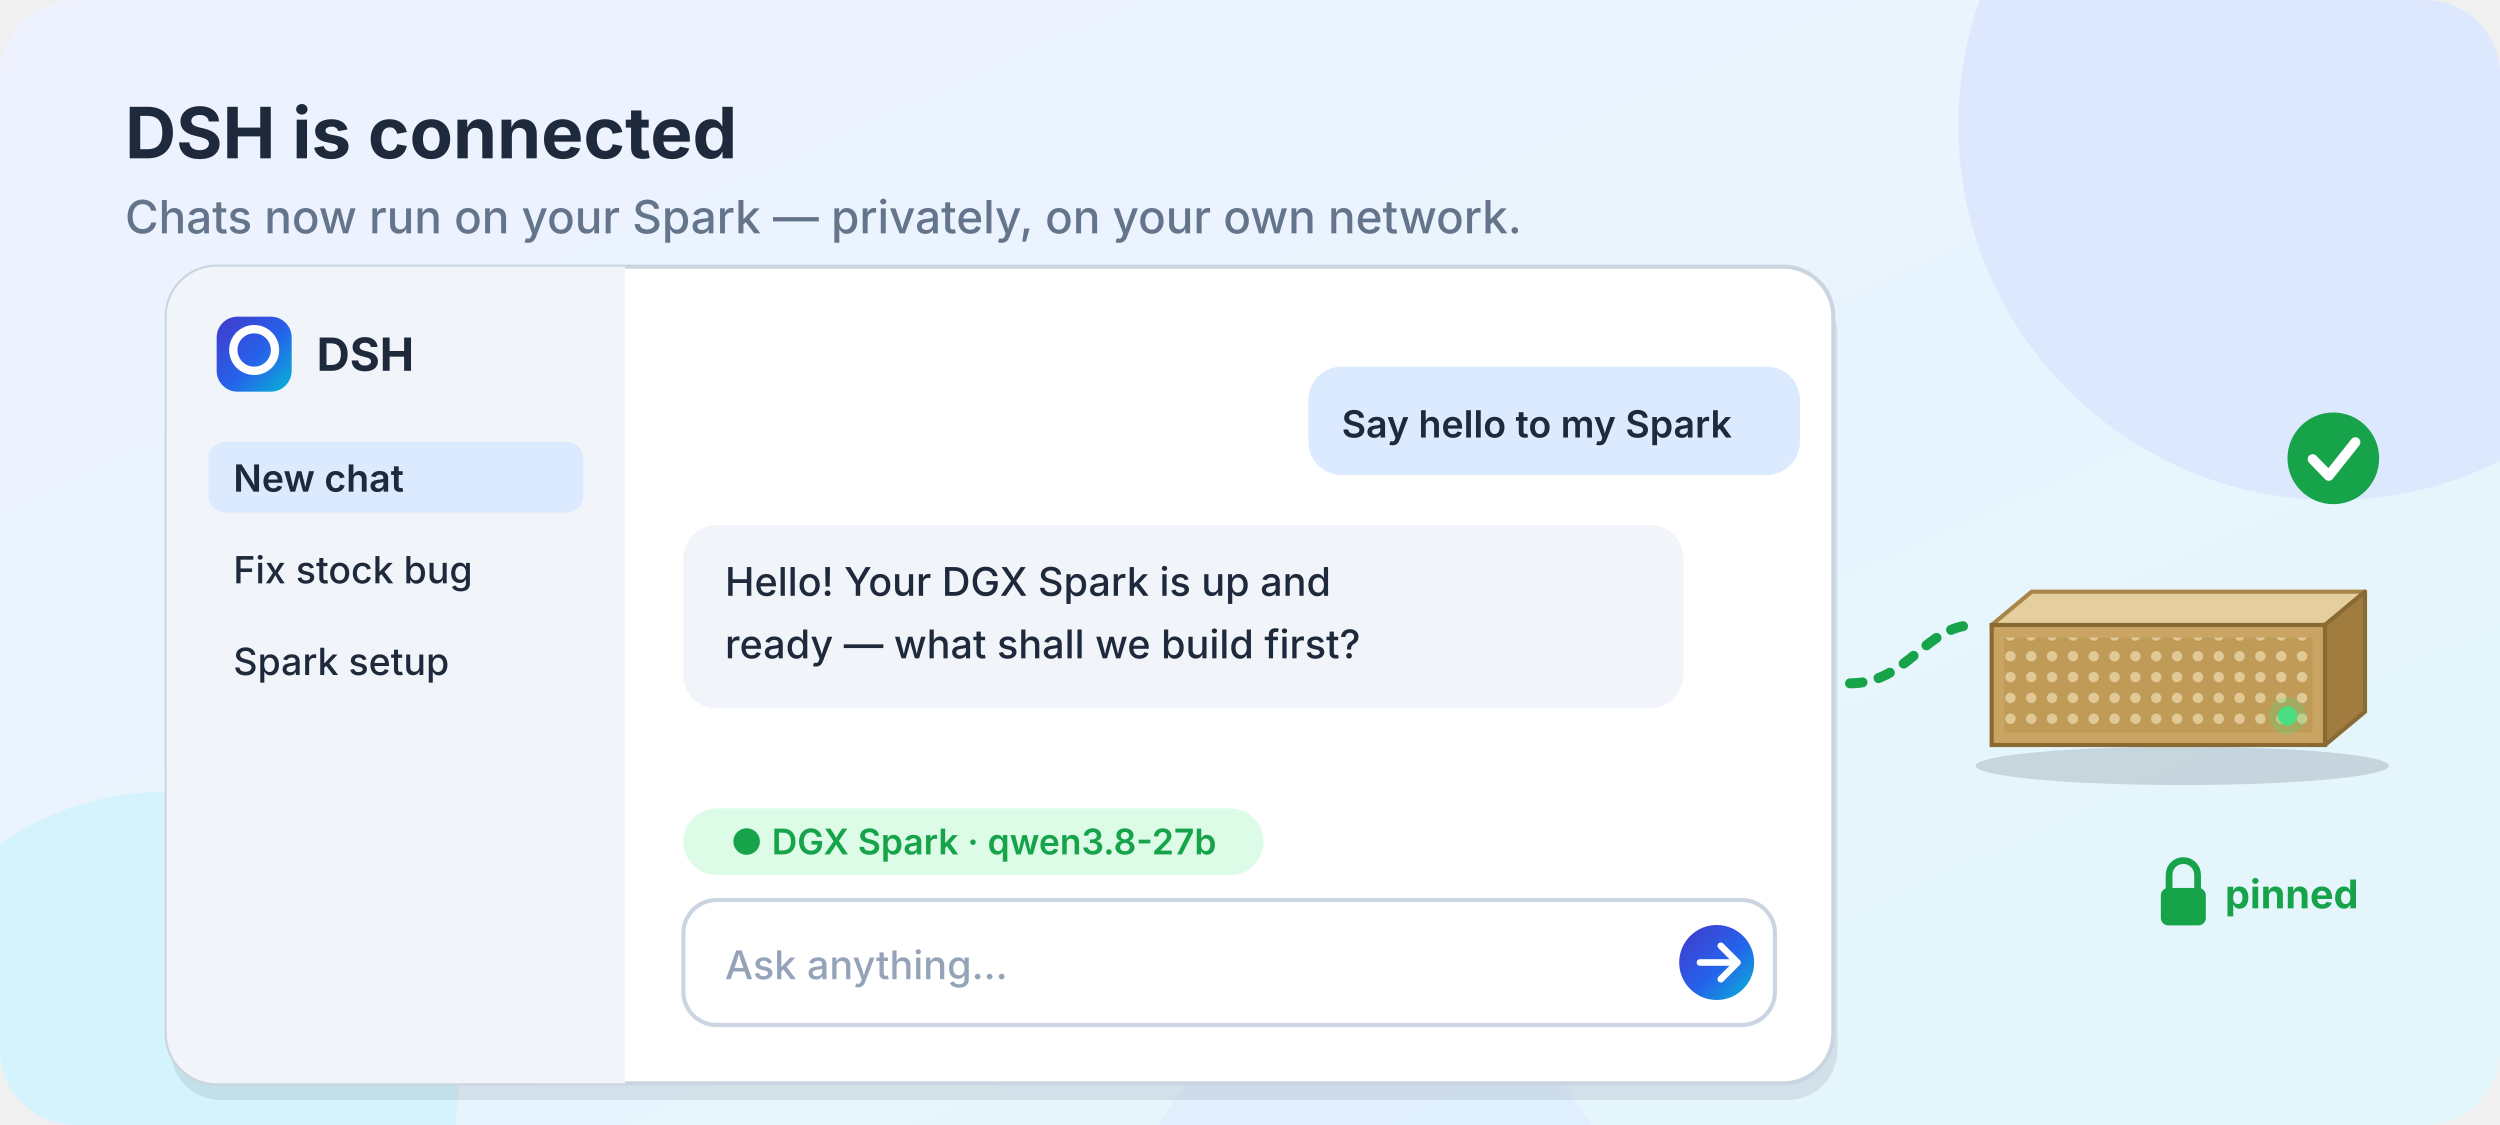
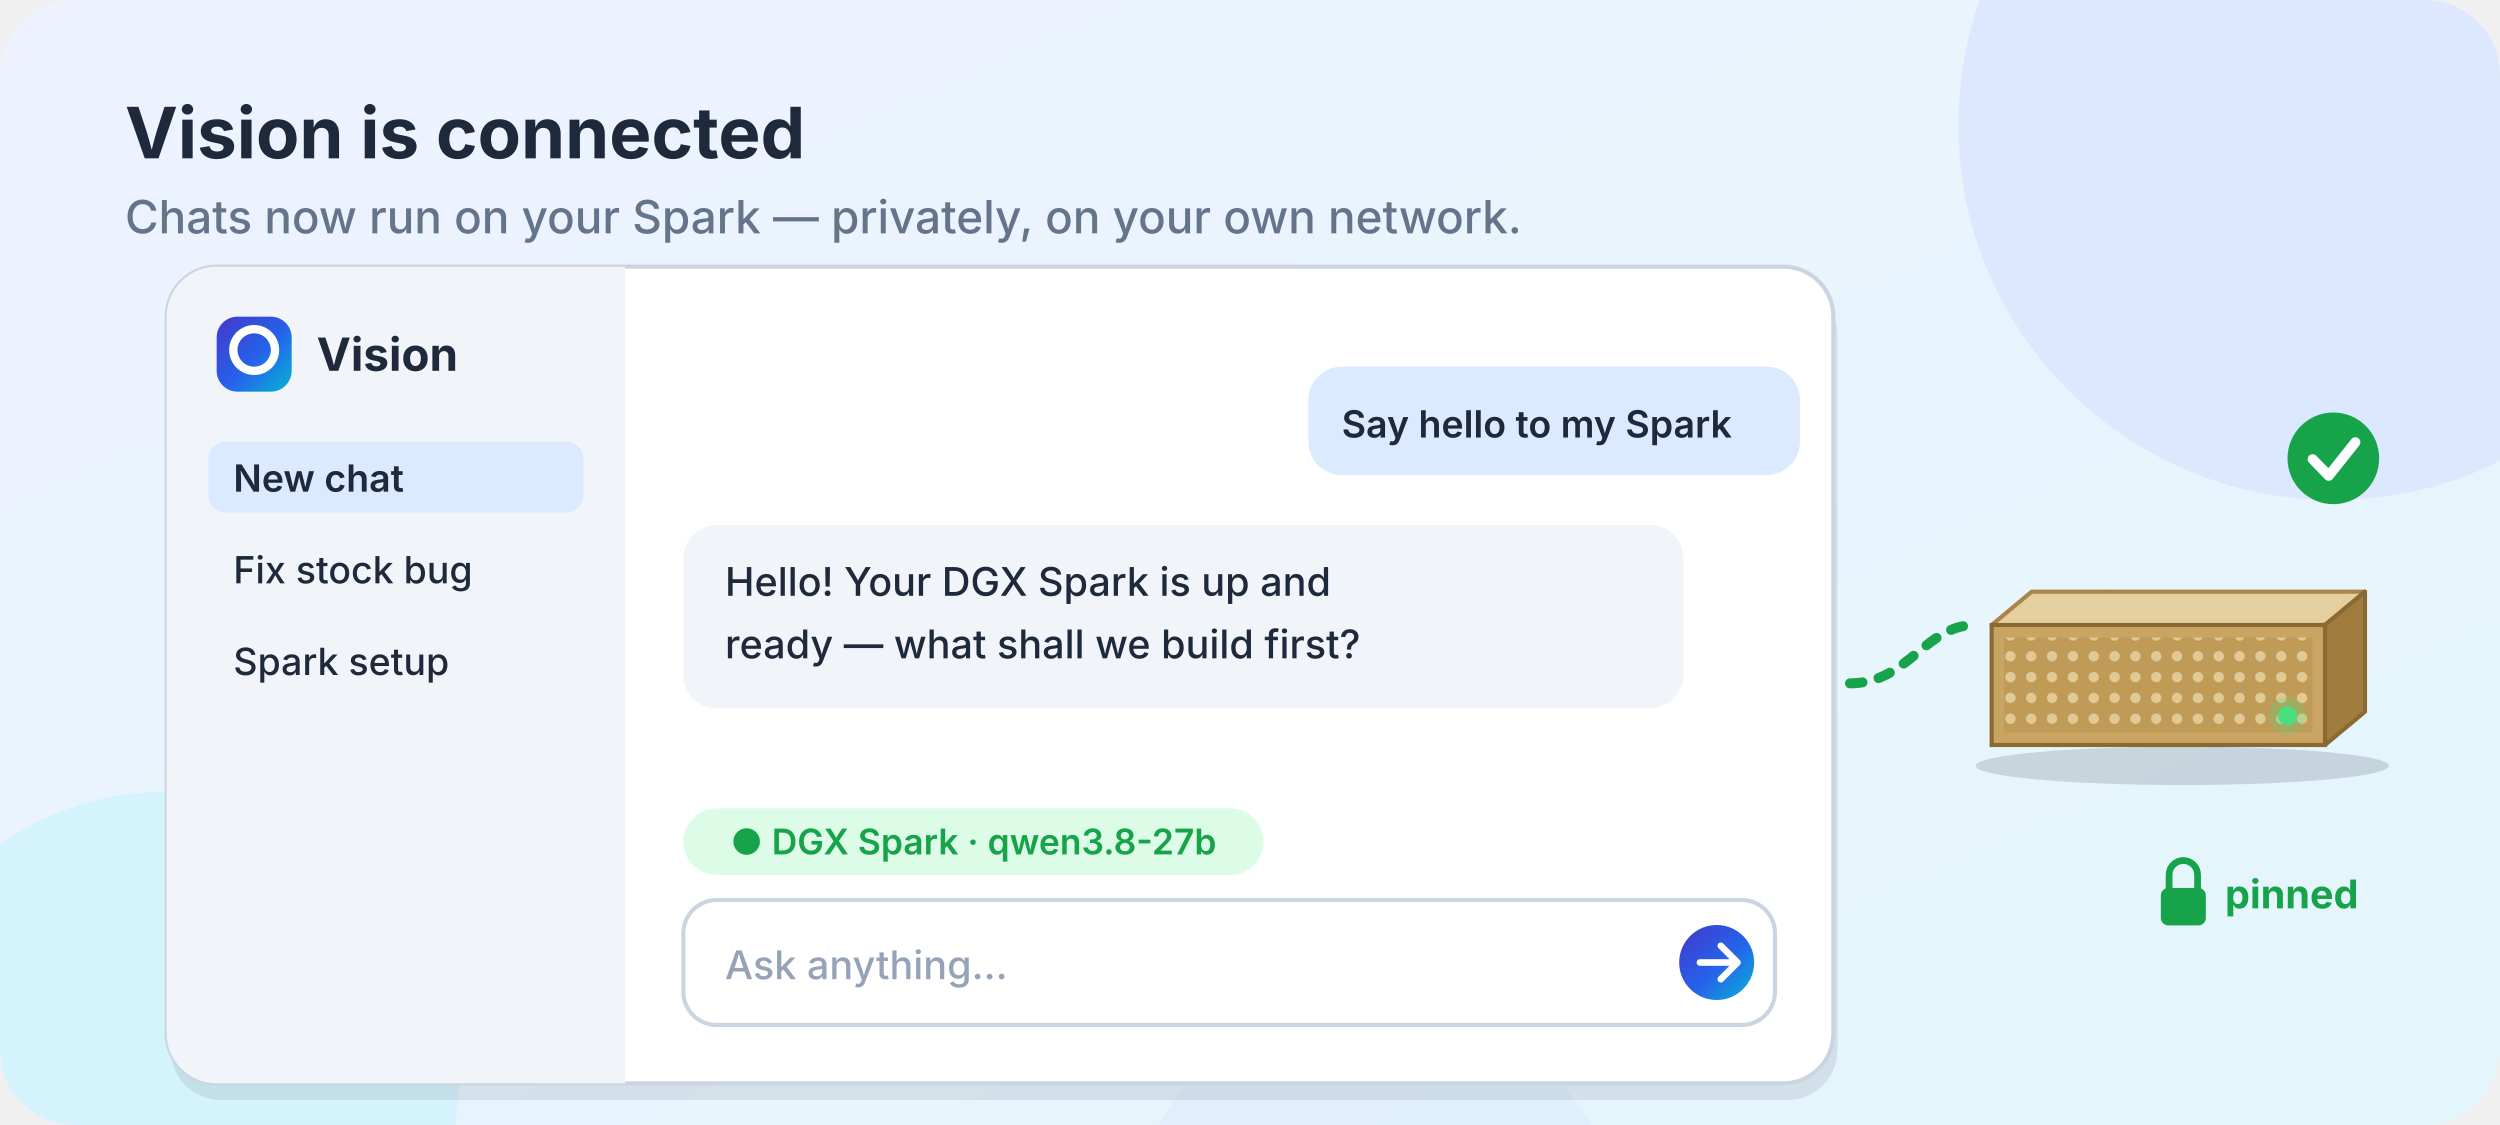
<svg xmlns="http://www.w3.org/2000/svg" width="600" height="270" viewBox="0 0 600 270">
  <defs>
    <linearGradient id="bg" x1="0" y1="0" x2="1" y2="1">
      <stop offset="0" stop-color="#eef2ff" />
      <stop offset="1" stop-color="#e3f6fb" />
    </linearGradient>
    <linearGradient id="brand" x1="0" y1="0" x2="1" y2="1">
      <stop offset="0" stop-color="#4338ca" />
      <stop offset="0.55" stop-color="#2563eb" />
      <stop offset="1" stop-color="#06b6d4" />
    </linearGradient>
    <linearGradient id="brandH" x1="0" y1="0" x2="1" y2="0">
      <stop offset="0" stop-color="#4338ca" />
      <stop offset="0.55" stop-color="#2563eb" />
      <stop offset="1" stop-color="#06b6d4" />
    </linearGradient>
    <pattern id="mesh" width="5" height="5" patternUnits="userSpaceOnUse">
      <rect width="5" height="5" fill="#c09a57" />
      <circle cx="2.5" cy="2.5" r="1.25" fill="#e9d4a4" opacity="0.8" />
    </pattern>
    <clipPath id="frame">
      <rect x="0" y="0" width="600" height="270" rx="18" />
    </clipPath>
  </defs>
  <g clip-path="url(#frame)">
    <rect width="600" height="270" fill="url(#bg)" />
    <circle cx="560" cy="30" r="90" fill="#c7d2fe" opacity="0.35" />
    <circle cx="40" cy="260" r="70" fill="#a5f3fc" opacity="0.3" />
    <circle cx="330.0" cy="300" r="60" fill="#c7d2fe" opacity="0.18" />
    <rect x="41" y="68" width="400" height="196" rx="12" fill="#1e293b" opacity="0.1" />
    <rect x="40" y="64" width="400" height="196" rx="12" fill="#ffffff" stroke="#cbd5e1" stroke-width="1" />
    <path d="M40,76 A12,12 0 0 1 52,64 H150 V260 H52 A12,12 0 0 1 40,248 Z" fill="#f1f5f9" />
    <rect x="52" y="76" width="18" height="18" rx="5" fill="url(#brand)" />
    <circle cx="61" cy="84" r="5" fill="none" stroke="#ffffff" stroke-width="2" />
-     <text x="76" y="89" font-family="Inter, 'Segoe UI', 'Liberation Sans', Arial, sans-serif" font-size="11" font-weight="700" fill="#1e293b" text-anchor="start">DSH</text>
+     <text x="76" y="89" font-family="Inter, 'Segoe UI', 'Liberation Sans', Arial, sans-serif" font-size="11" font-weight="700" fill="#1e293b" text-anchor="start">Vision</text>
    <rect x="50" y="106" width="90" height="17" rx="4" fill="#dbeafe" />
    <text x="56" y="118" font-family="Inter, 'Segoe UI', 'Liberation Sans', Arial, sans-serif" font-size="9" font-weight="600" fill="#1e293b" text-anchor="start">New chat</text>
    <rect x="50" y="128" width="90" height="17" rx="4" fill="none" />
    <text x="56" y="140" font-family="Inter, 'Segoe UI', 'Liberation Sans', Arial, sans-serif" font-size="9" font-weight="500" fill="#1e293b" text-anchor="start">Fix stock bug</text>
    <rect x="50" y="150" width="90" height="17" rx="4" fill="none" />
    <text x="56" y="162" font-family="Inter, 'Segoe UI', 'Liberation Sans', Arial, sans-serif" font-size="9" font-weight="500" fill="#1e293b" text-anchor="start">Spark setup</text>
    <rect x="314" y="88" width="118" height="26" rx="8" fill="#dbeafe" />
    <text x="322" y="105" font-family="Inter, 'Segoe UI', 'Liberation Sans', Arial, sans-serif" font-size="9" font-weight="600" fill="#1e293b" text-anchor="start">Say hello to my Spark</text>
    <rect x="164" y="126" width="240" height="44" rx="8" fill="#f1f5f9" />
    <text x="174" y="143" font-family="Inter, 'Segoe UI', 'Liberation Sans', Arial, sans-serif" font-size="9.5" font-weight="500" fill="#1e293b" text-anchor="start">Hello! Your DGX Spark is up and</text>
    <text x="174" y="158" font-family="Inter, 'Segoe UI', 'Liberation Sans', Arial, sans-serif" font-size="9.5" font-weight="500" fill="#1e293b" text-anchor="start">ready — what shall we build first?</text>
    <rect x="164" y="216" width="262" height="30" rx="8" fill="#ffffff" stroke="#cbd5e1" stroke-width="1" />
    <text x="174" y="235" font-family="Inter, 'Segoe UI', 'Liberation Sans', Arial, sans-serif" font-size="9.5" font-weight="500" fill="#94a3b8" text-anchor="start">Ask anything…</text>
    <circle cx="412" cy="231" r="9" fill="url(#brand)" />
    <path d="M408,231 H416 M413,227 L417,231 L413,235" fill="none" stroke="#ffffff" stroke-width="1.6" stroke-linecap="round" stroke-linejoin="round" />
    <rect x="164" y="194" width="139.25" height="16" rx="8.0" fill="#dcfce7" />
    <text x="233.625" y="205.06" font-family="Inter, 'Segoe UI', 'Liberation Sans', Arial, sans-serif" font-size="8.5" font-weight="600" fill="#16a34a" text-anchor="middle">● DGX Spark · qwen3.8-27b</text>
    <ellipse cx="523.76" cy="183.8" rx="49.6" ry="4.608" fill="#1e293b" opacity="0.16" />
    <path d="M478,150 L487.6,142.0 L567.6,142.0 L558,150 Z" fill="#e6cf9f" stroke="#a88549" stroke-width="1" stroke-linecap="round" stroke-linejoin="round" />
    <path d="M558,150 L567.6,142.0 L567.6,170.8 L558,178.8 Z" fill="#a17c3f" stroke="#8a6a33" stroke-width="1" stroke-linecap="round" stroke-linejoin="round" />
    <rect x="478" y="150" width="80" height="28.8" rx="0" fill="#c9a462" stroke="#8a6a33" stroke-width="1" />
    <rect x="481" y="153" width="74" height="22.8" rx="0" fill="url(#mesh)" />
    <circle cx="549" cy="171.8" r="2.3" fill="#4ade80" />
    <circle cx="549" cy="171.8" r="4.5" fill="#4ade80" opacity="0.25" />
    <circle cx="560" cy="110" r="11" fill="#16a34a" />
    <path d="M555.05,110.22 L558.9,114.18 L565.28,106.15" fill="none" stroke="#ffffff" stroke-width="2.42" stroke-linecap="round" stroke-linejoin="round" />
    <path d="M444,164 C458,164 462,150 474,150" fill="none" stroke="#16a34a" stroke-width="2.4" stroke-linecap="round" stroke-linejoin="round" stroke-dasharray="3 4" />
    <path d="M520.58,213.1 V209.95 A3.42,3.42 0 0 1 527.42,209.95 V213.1" fill="none" stroke="#16a34a" stroke-width="1.62" stroke-linecap="round" stroke-linejoin="round" />
    <rect x="518.6" y="213.1" width="10.8" height="9.0" rx="1.8" fill="#16a34a" />
    <text x="534" y="218" font-family="Inter, 'Segoe UI', 'Liberation Sans', Arial, sans-serif" font-size="9.5" font-weight="700" fill="#16a34a" text-anchor="start">pinned</text>
-     <text x="30" y="38" font-family="Inter, 'Segoe UI', 'Liberation Sans', Arial, sans-serif" font-size="17" font-weight="700" fill="#1e293b" text-anchor="start">DSH is connected</text>
+     <text x="30" y="38" font-family="Inter, 'Segoe UI', 'Liberation Sans', Arial, sans-serif" font-size="17" font-weight="700" fill="#1e293b" text-anchor="start">Vision is connected</text>
    <text x="30" y="56" font-family="Inter, 'Segoe UI', 'Liberation Sans', Arial, sans-serif" font-size="11" font-weight="500" fill="#64748b" text-anchor="start">Chats now run on your Spark — privately, on your own network.</text>
  </g>
</svg>
